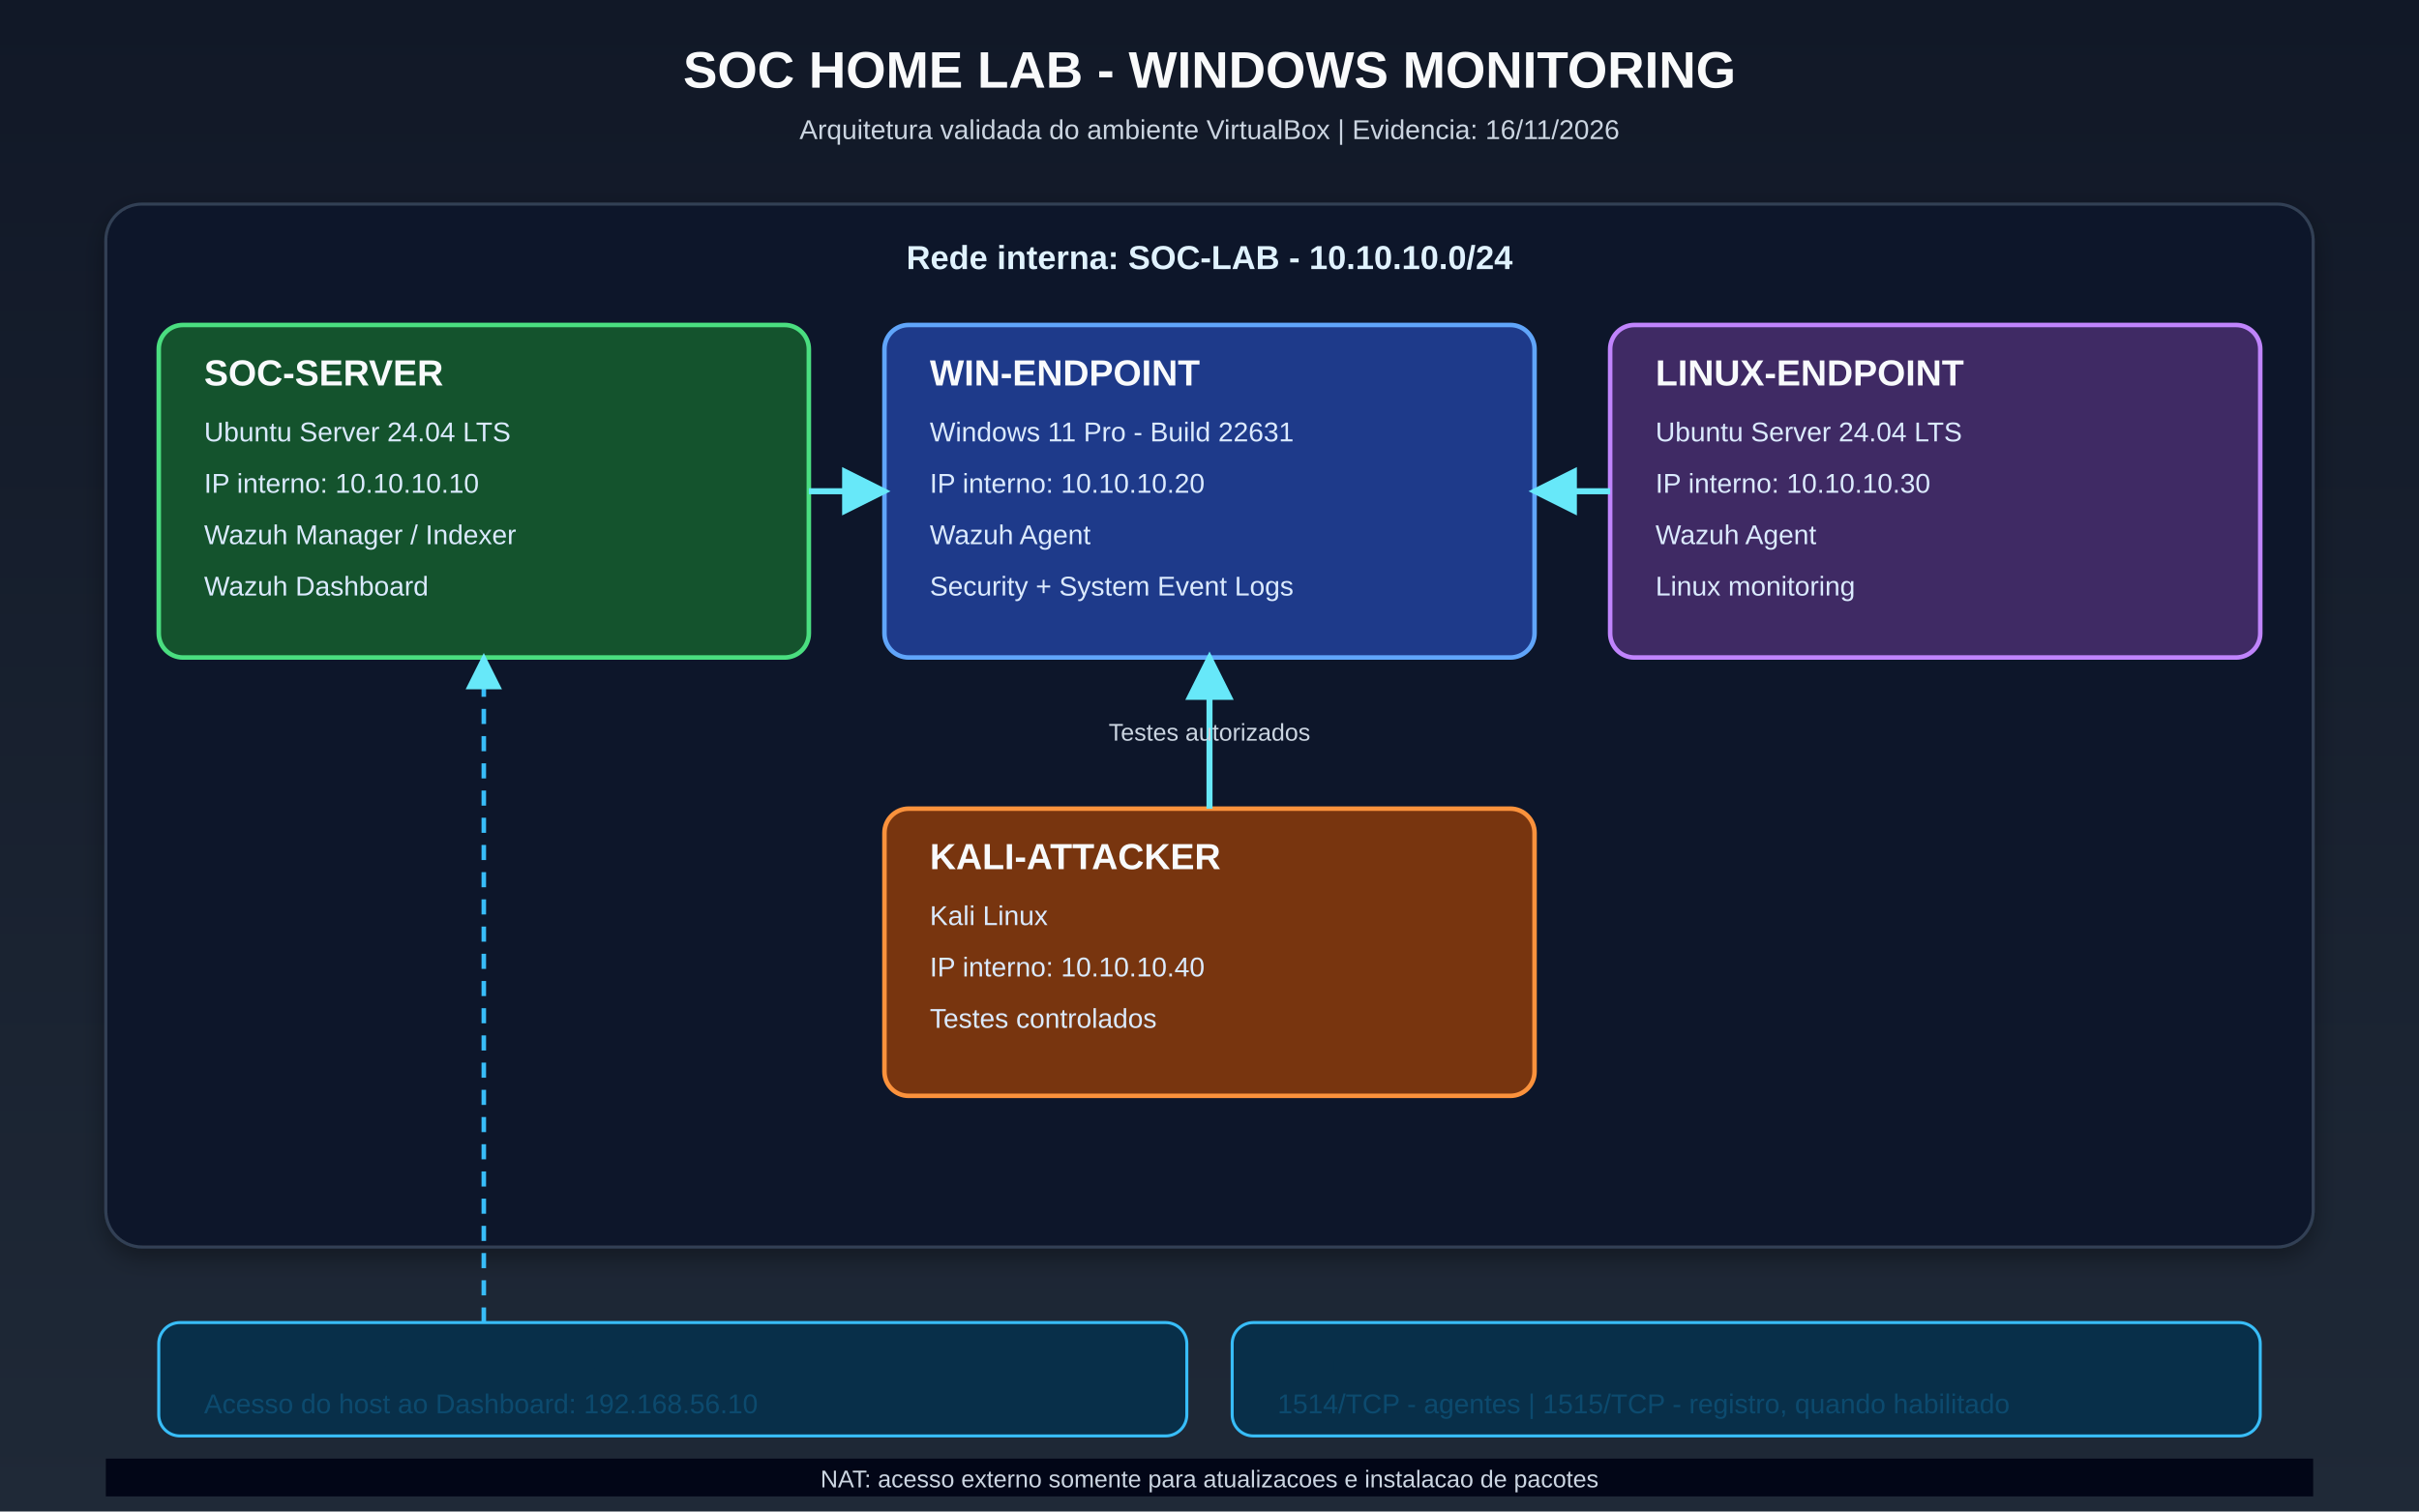
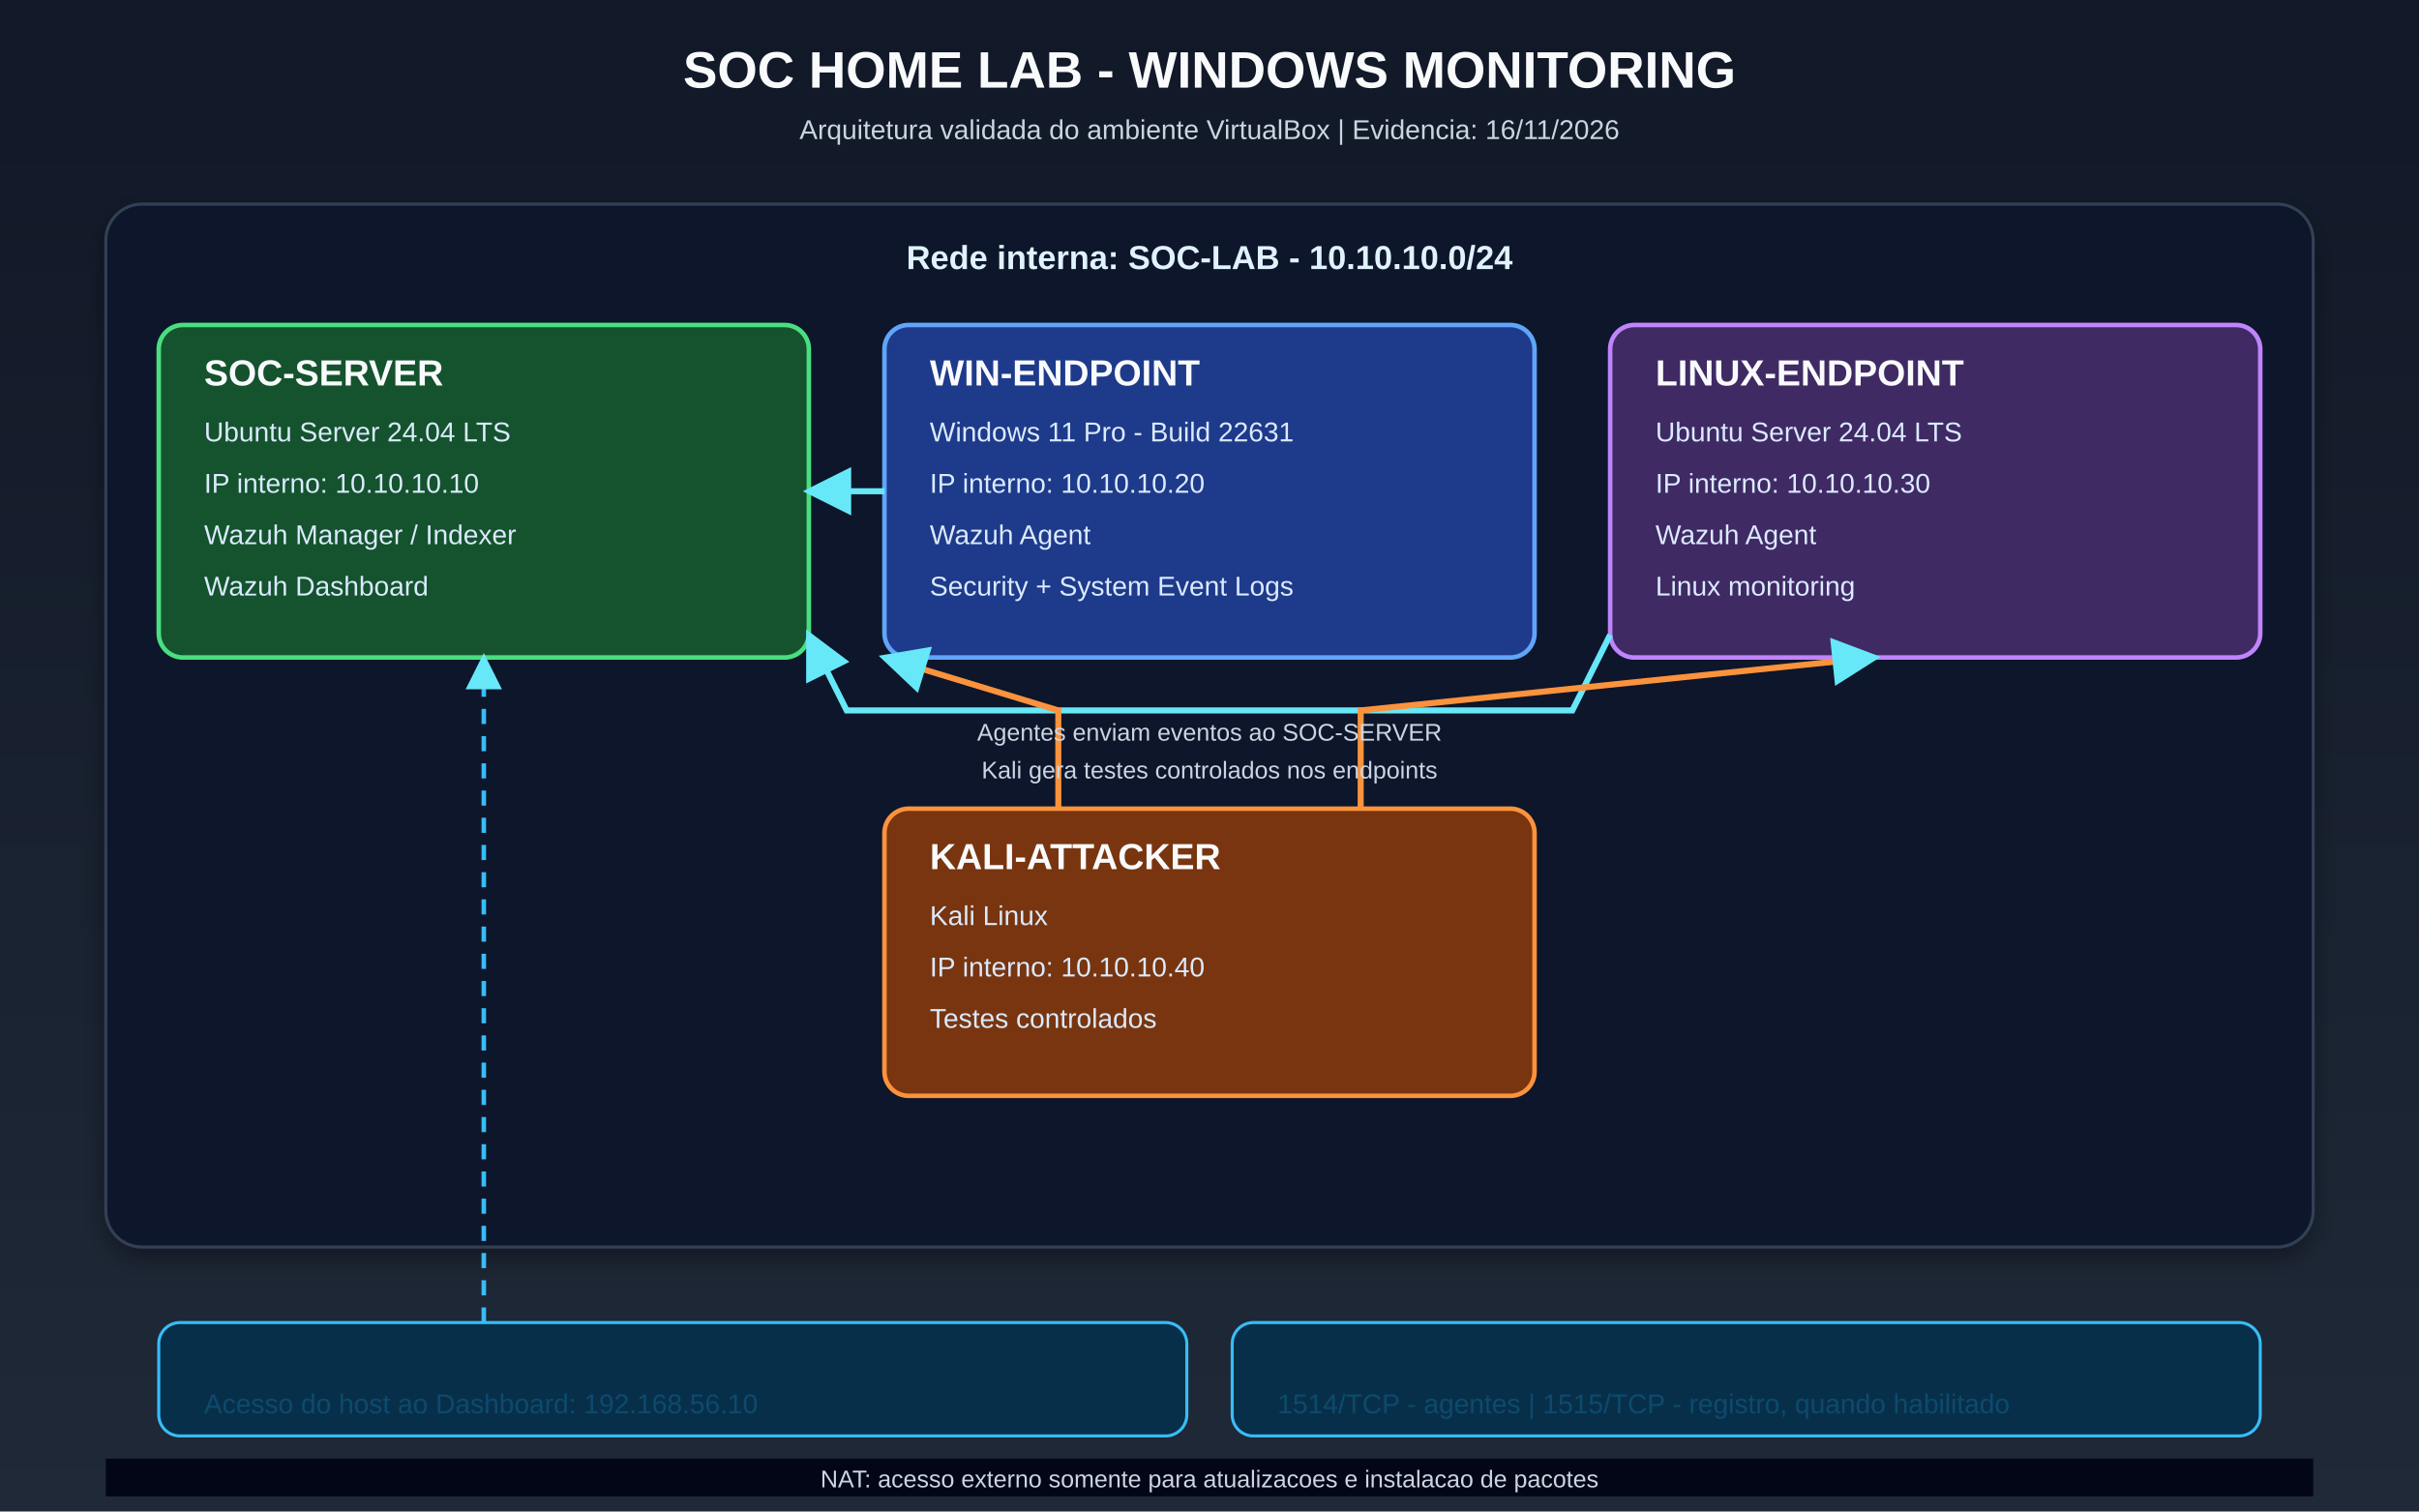
<svg xmlns="http://www.w3.org/2000/svg" width="1600" height="1000" viewBox="0 0 1600 1000">
  <defs>
    <linearGradient id="background" x1="0" x2="0" y1="0" y2="1">
      <stop offset="0" stop-color="#111827" />
      <stop offset="1" stop-color="#1f2937" />
    </linearGradient>
    <filter id="shadow" x="-20%" y="-20%" width="140%" height="140%">
      <feDropShadow dx="0" dy="6" stdDeviation="8" flood-color="#000000" flood-opacity=".35" />
    </filter>
    <marker id="arrow" markerHeight="8" markerWidth="8" orient="auto" refX="7" refY="4">
      <path d="M0,0 L8,4 L0,8 z" fill="#67e8f9" />
    </marker>
    <style>
      .title { font: 700 34px Arial, sans-serif; fill: #f9fafb; }
      .subtitle { font: 400 18px Arial, sans-serif; fill: #cbd5e1; }
      .section { font: 700 22px Arial, sans-serif; fill: #e0f2fe; }
      .vm-title { font: 700 24px Arial, sans-serif; fill: #f8fafc; }
      .vm-text { font: 400 18px Arial, sans-serif; fill: #dbeafe; }
      .small { font: 400 16px Arial, sans-serif; fill: #cbd5e1; }
      .network { font: 700 24px Arial, sans-serif; fill: #082f49; }
      .network-small { font: 400 18px Arial, sans-serif; fill: #0c4a6e; }
    </style>
  </defs>
  <rect width="1600" height="1000" fill="url(#background)" />
  <text x="800" y="58" text-anchor="middle" class="title">SOC HOME LAB - WINDOWS MONITORING</text>
  <text x="800" y="92" text-anchor="middle" class="subtitle">Arquitetura validada do ambiente VirtualBox | Evidencia: 16/11/2026</text>
  <rect x="70" y="135" width="1460" height="690" rx="24" fill="#0f172a" stroke="#334155" stroke-width="2" filter="url(#shadow)" />
  <text x="800" y="178" text-anchor="middle" class="section">Rede interna: SOC-LAB - 10.10.10.0/24</text>
  <rect x="105" y="215" width="430" height="220" rx="16" fill="#14532d" stroke="#4ade80" stroke-width="3" />
  <text x="135" y="255" class="vm-title">SOC-SERVER</text>
  <text x="135" y="292" class="vm-text">Ubuntu Server 24.04 LTS</text>
  <text x="135" y="326" class="vm-text">IP interno: 10.10.10.10</text>
  <text x="135" y="360" class="vm-text">Wazuh Manager / Indexer</text>
  <text x="135" y="394" class="vm-text">Wazuh Dashboard</text>
  <rect x="585" y="215" width="430" height="220" rx="16" fill="#1e3a8a" stroke="#60a5fa" stroke-width="3" />
  <text x="615" y="255" class="vm-title">WIN-ENDPOINT</text>
  <text x="615" y="292" class="vm-text">Windows 11 Pro - Build 22631</text>
  <text x="615" y="326" class="vm-text">IP interno: 10.10.10.20</text>
  <text x="615" y="360" class="vm-text">Wazuh Agent</text>
  <text x="615" y="394" class="vm-text">Security + System Event Logs</text>
  <rect x="1065" y="215" width="430" height="220" rx="16" fill="#3f2a64" stroke="#c084fc" stroke-width="3" />
  <text x="1095" y="255" class="vm-title">LINUX-ENDPOINT</text>
  <text x="1095" y="292" class="vm-text">Ubuntu Server 24.04 LTS</text>
  <text x="1095" y="326" class="vm-text">IP interno: 10.10.10.30</text>
  <text x="1095" y="360" class="vm-text">Wazuh Agent</text>
  <text x="1095" y="394" class="vm-text">Linux monitoring</text>
  <rect x="585" y="535" width="430" height="190" rx="16" fill="#78350f" stroke="#fb923c" stroke-width="3" />
  <text x="615" y="575" class="vm-title">KALI-ATTACKER</text>
  <text x="615" y="612" class="vm-text">Kali Linux</text>
  <text x="615" y="646" class="vm-text">IP interno: 10.10.10.40</text>
  <text x="615" y="680" class="vm-text">Testes controlados</text>
-   <line x1="535" y1="325" x2="585" y2="325" stroke="#67e8f9" stroke-width="4" marker-end="url(#arrow)" />
-   <line x1="1065" y1="325" x2="1015" y2="325" stroke="#67e8f9" stroke-width="4" marker-end="url(#arrow)" />
-   <line x1="800" y1="535" x2="800" y2="435" stroke="#67e8f9" stroke-width="4" marker-end="url(#arrow)" />
-   <text x="800" y="490" text-anchor="middle" class="small">Testes autorizados</text>
+   <line x1="585" y1="325" x2="535" y2="325" stroke="#67e8f9" stroke-width="4" marker-end="url(#arrow)" />
+   <path d="M1065 420 L1040 470 L560 470 L535 420" fill="none" stroke="#67e8f9" stroke-width="4" marker-end="url(#arrow)" />
+   <path d="M700 535 L700 470 L585 435" fill="none" stroke="#fb923c" stroke-width="4" marker-end="url(#arrow)" />
+   <path d="M900 535 L900 470 L1240 435" fill="none" stroke="#fb923c" stroke-width="4" marker-end="url(#arrow)" />
+   <text x="800" y="490" text-anchor="middle" class="small">Agentes enviam eventos ao SOC-SERVER</text>
+   <text x="800" y="515" text-anchor="middle" class="small">Kali gera testes controlados nos endpoints</text>
  <rect x="105" y="875" width="680" height="75" rx="14" fill="#082f49" stroke="#38bdf8" stroke-width="2" />
  <text x="135" y="907" class="network">Host-Only: 192.168.56.0/24</text>
  <text x="135" y="935" class="network-small">Acesso do host ao Dashboard: 192.168.56.10</text>
  <line x1="320" y1="875" x2="320" y2="435" stroke="#38bdf8" stroke-width="3" stroke-dasharray="10 8" marker-end="url(#arrow)" />
  <rect x="815" y="875" width="680" height="75" rx="14" fill="#082f49" stroke="#38bdf8" stroke-width="2" />
  <text x="845" y="907" class="network">Comunicacao Wazuh</text>
  <text x="845" y="935" class="network-small">1514/TCP - agentes | 1515/TCP - registro, quando habilitado</text>
  <rect x="70" y="965" width="1460" height="25" fill="#020617" />
  <text x="800" y="984" text-anchor="middle" class="small">NAT: acesso externo somente para atualizacoes e instalacao de pacotes</text>
</svg>
